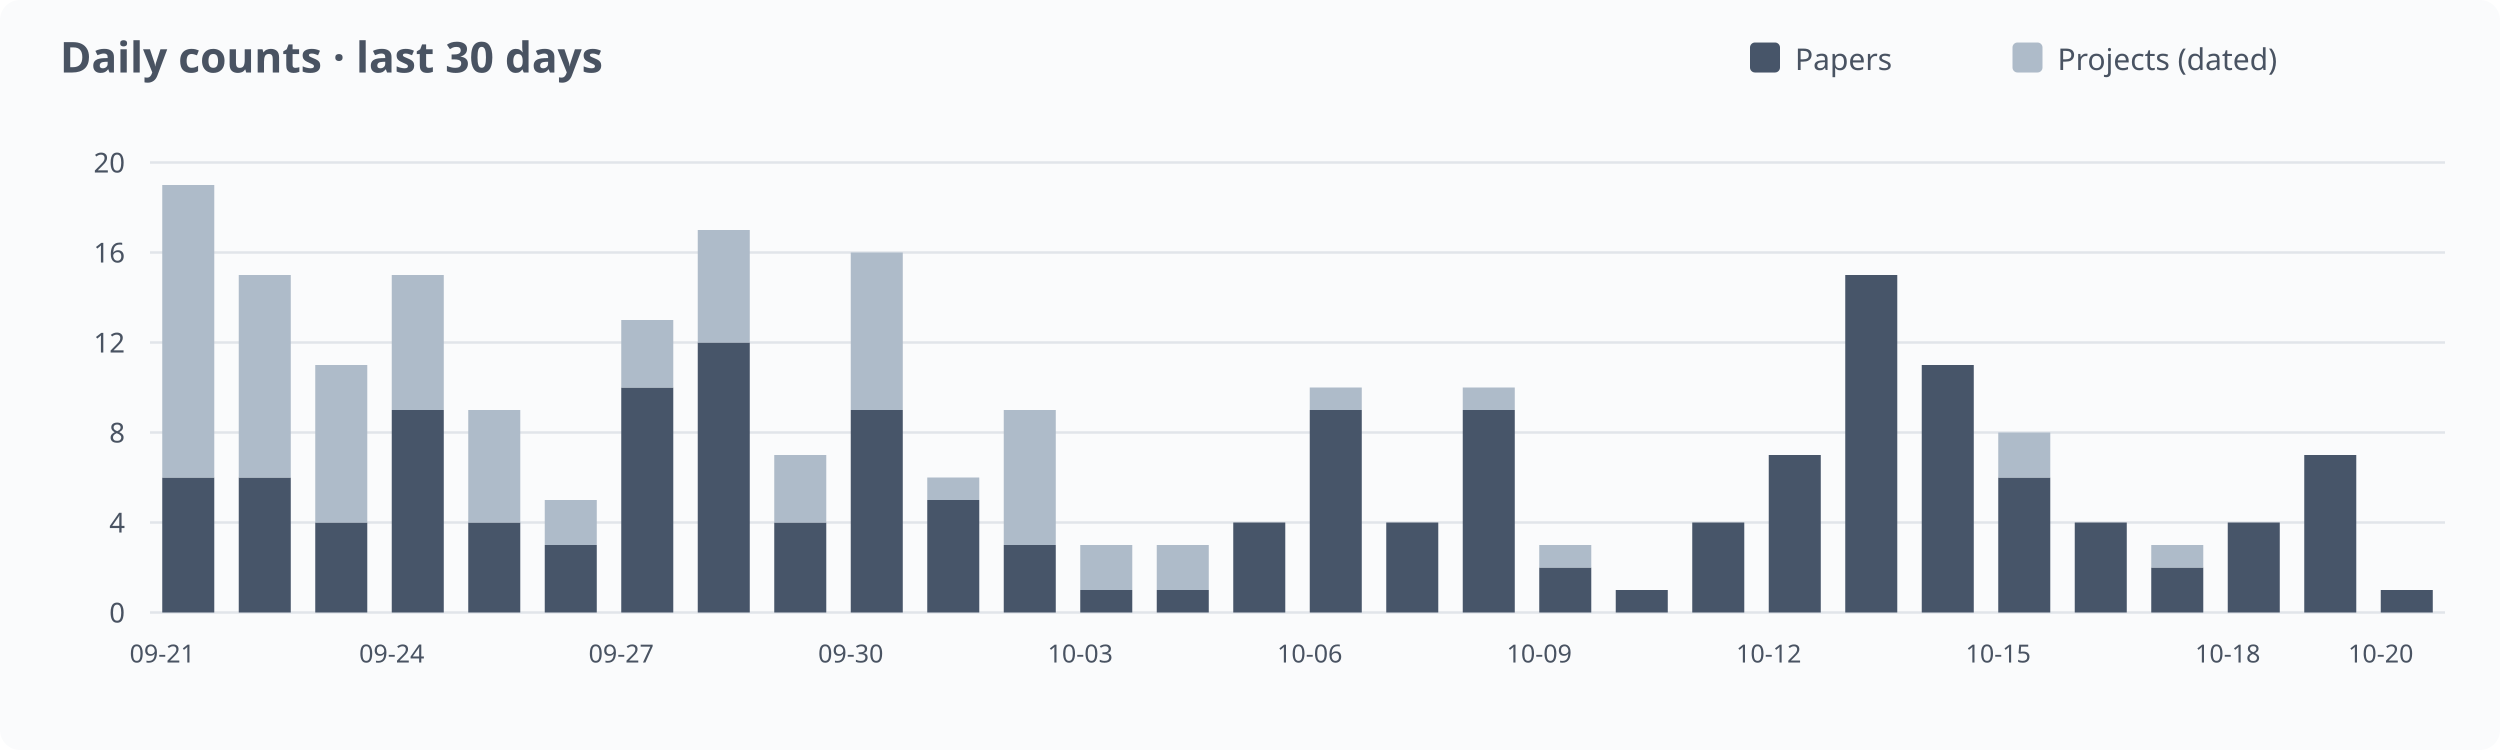
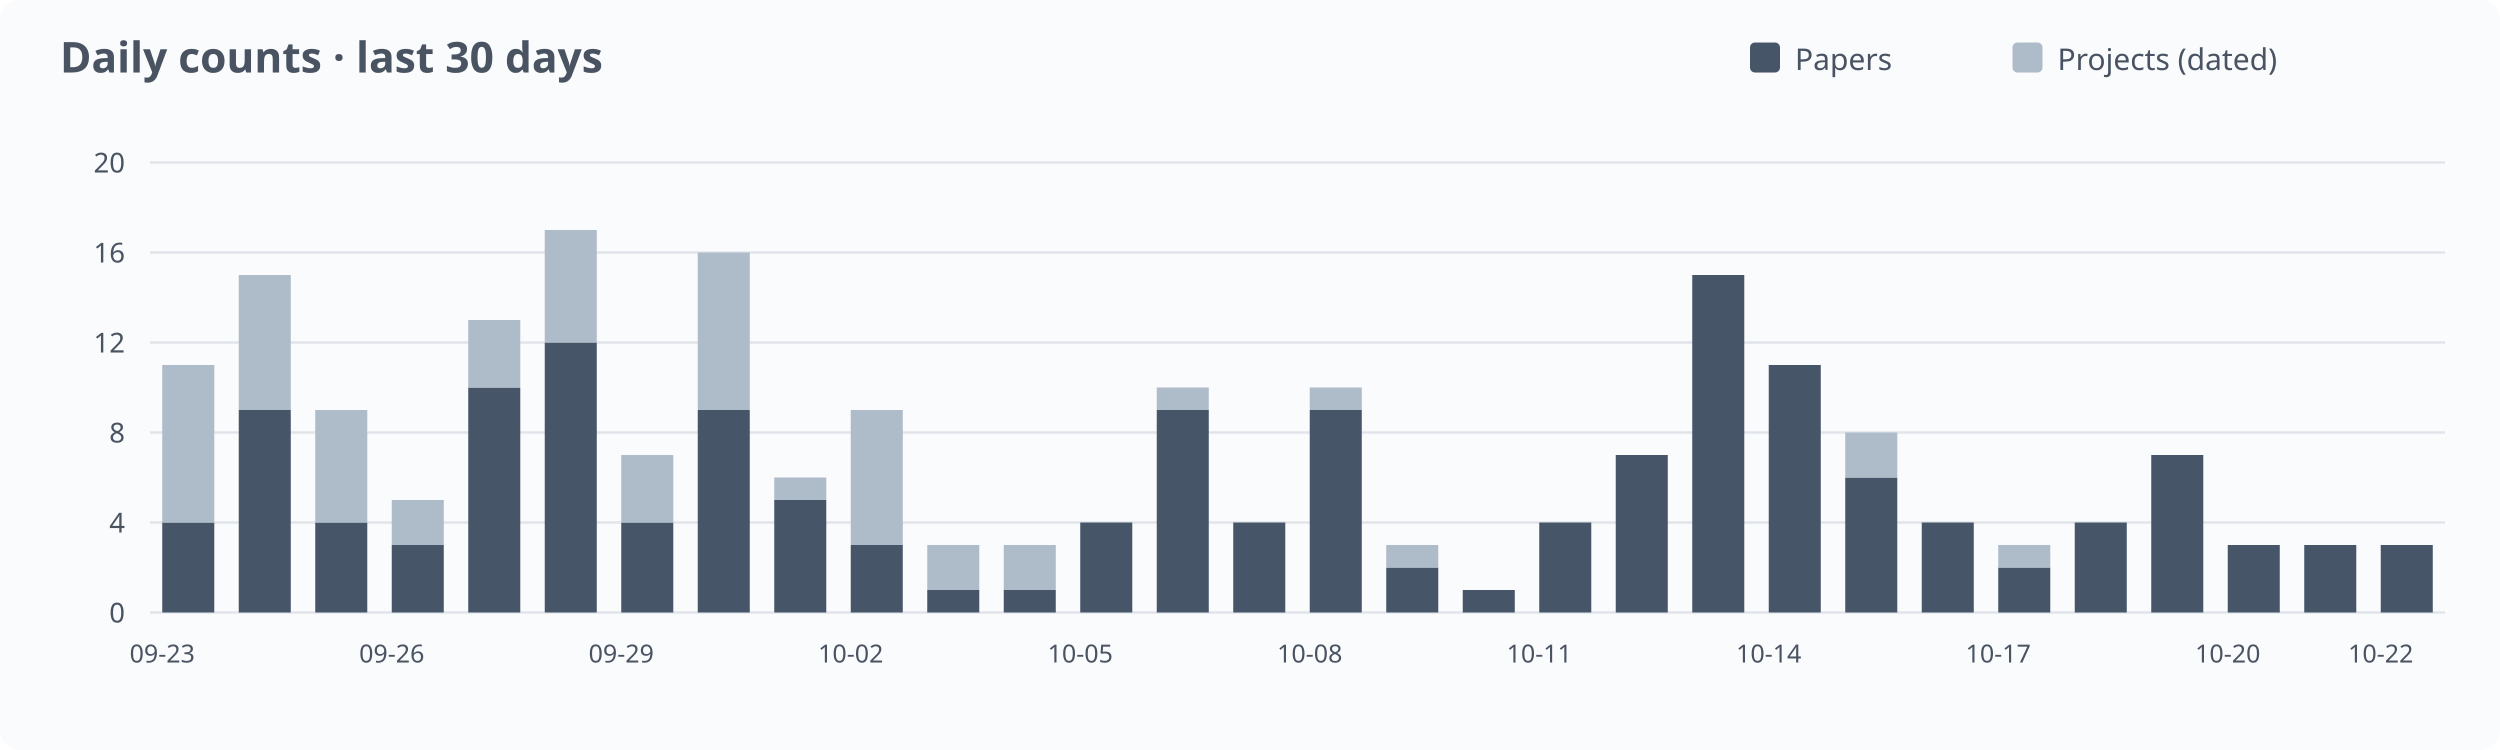
<svg xmlns="http://www.w3.org/2000/svg" width="1000" height="300" viewBox="0 0 1000 300" role="img" aria-labelledby="title desc">
  <rect width="100%" height="100%" rx="8" fill="#fafbfc" />
  <g font-family="system-ui,sans-serif" fill="#495362">
    <text x="24" y="29" font-size="17" font-weight="600">Daily counts · last 30 days</text>
    <rect x="700" y="17" width="12" height="12" rx="2" fill="#475569" />
    <text x="718" y="28" font-size="12">Papers</text>
    <rect x="805" y="17" width="12" height="12" rx="2" fill="#aebbc9" />
    <text x="823" y="28" font-size="12">Projects (dated)</text>
    <path d="M60 245.0H978" stroke="#e1e5ea" />
    <text x="50" y="249.0" text-anchor="end" font-size="11">0</text>
    <path d="M60 209.0H978" stroke="#e1e5ea" />
    <text x="50" y="213.0" text-anchor="end" font-size="11">4</text>
    <path d="M60 173.0H978" stroke="#e1e5ea" />
    <text x="50" y="177.0" text-anchor="end" font-size="11">8</text>
    <path d="M60 137.0H978" stroke="#e1e5ea" />
    <text x="50" y="141.0" text-anchor="end" font-size="11">12</text>
    <path d="M60 101.0H978" stroke="#e1e5ea" />
    <text x="50" y="105.0" text-anchor="end" font-size="11">16</text>
    <path d="M60 65.0H978" stroke="#e1e5ea" />
    <text x="50" y="69.0" text-anchor="end" font-size="11">20</text>
-     <rect x="64.90" y="191.00" width="20.81" height="54.00" fill="#475569" />
-     <rect x="64.90" y="74.00" width="20.81" height="117.00" fill="#aebbc9" />
-     <text x="64.90" y="265" text-anchor="middle" font-size="10">09-21</text>
-     <rect x="95.50" y="191.00" width="20.81" height="54.00" fill="#475569" />
-     <rect x="95.50" y="110.00" width="20.81" height="81.00" fill="#aebbc9" />
+     <rect x="64.90" y="209.00" width="20.81" height="36.00" fill="#475569" />
+     <rect x="64.90" y="146.00" width="20.81" height="63.00" fill="#aebbc9" />
+     <text x="64.90" y="265" text-anchor="middle" font-size="10">09-23</text>
+     <rect x="95.50" y="164.00" width="20.81" height="81.00" fill="#475569" />
+     <rect x="95.50" y="110.00" width="20.81" height="54.00" fill="#aebbc9" />
    <rect x="126.10" y="209.00" width="20.81" height="36.00" fill="#475569" />
-     <rect x="126.10" y="146.00" width="20.81" height="63.00" fill="#aebbc9" />
-     <rect x="156.70" y="164.00" width="20.81" height="81.00" fill="#475569" />
-     <rect x="156.70" y="110.00" width="20.81" height="54.00" fill="#aebbc9" />
-     <text x="156.70" y="265" text-anchor="middle" font-size="10">09-24</text>
-     <rect x="187.30" y="209.00" width="20.81" height="36.00" fill="#475569" />
-     <rect x="187.30" y="164.00" width="20.81" height="45.00" fill="#aebbc9" />
-     <rect x="217.90" y="218.00" width="20.81" height="27.00" fill="#475569" />
-     <rect x="217.90" y="200.00" width="20.81" height="18.00" fill="#aebbc9" />
-     <rect x="248.50" y="155.00" width="20.81" height="90.00" fill="#475569" />
-     <rect x="248.50" y="128.00" width="20.81" height="27.00" fill="#aebbc9" />
-     <text x="248.50" y="265" text-anchor="middle" font-size="10">09-27</text>
-     <rect x="279.10" y="137.00" width="20.81" height="108.00" fill="#475569" />
-     <rect x="279.10" y="92.00" width="20.81" height="45.00" fill="#aebbc9" />
-     <rect x="309.70" y="209.00" width="20.81" height="36.00" fill="#475569" />
-     <rect x="309.70" y="182.00" width="20.81" height="27.00" fill="#aebbc9" />
-     <rect x="340.30" y="164.00" width="20.81" height="81.00" fill="#475569" />
-     <rect x="340.30" y="101.00" width="20.81" height="63.00" fill="#aebbc9" />
-     <text x="340.30" y="265" text-anchor="middle" font-size="10">09-30</text>
-     <rect x="370.90" y="200.00" width="20.81" height="45.00" fill="#475569" />
-     <rect x="370.90" y="191.00" width="20.81" height="9.00" fill="#aebbc9" />
-     <rect x="401.50" y="218.00" width="20.81" height="27.00" fill="#475569" />
-     <rect x="401.50" y="164.00" width="20.81" height="54.00" fill="#aebbc9" />
-     <rect x="432.10" y="236.00" width="20.81" height="9.00" fill="#475569" />
-     <rect x="432.10" y="218.00" width="20.81" height="18.00" fill="#aebbc9" />
-     <text x="432.10" y="265" text-anchor="middle" font-size="10">10-03</text>
-     <rect x="462.70" y="236.00" width="20.81" height="9.00" fill="#475569" />
-     <rect x="462.70" y="218.00" width="20.81" height="18.00" fill="#aebbc9" />
+     <rect x="126.10" y="164.00" width="20.81" height="45.00" fill="#aebbc9" />
+     <rect x="156.70" y="218.00" width="20.81" height="27.00" fill="#475569" />
+     <rect x="156.70" y="200.00" width="20.81" height="18.00" fill="#aebbc9" />
+     <text x="156.70" y="265" text-anchor="middle" font-size="10">09-26</text>
+     <rect x="187.30" y="155.00" width="20.81" height="90.00" fill="#475569" />
+     <rect x="187.30" y="128.00" width="20.81" height="27.00" fill="#aebbc9" />
+     <rect x="217.90" y="137.00" width="20.81" height="108.00" fill="#475569" />
+     <rect x="217.90" y="92.00" width="20.81" height="45.00" fill="#aebbc9" />
+     <rect x="248.50" y="209.00" width="20.81" height="36.00" fill="#475569" />
+     <rect x="248.50" y="182.00" width="20.81" height="27.00" fill="#aebbc9" />
+     <text x="248.50" y="265" text-anchor="middle" font-size="10">09-29</text>
+     <rect x="279.10" y="164.00" width="20.81" height="81.00" fill="#475569" />
+     <rect x="279.10" y="101.00" width="20.81" height="63.00" fill="#aebbc9" />
+     <rect x="309.70" y="200.00" width="20.81" height="45.00" fill="#475569" />
+     <rect x="309.70" y="191.00" width="20.81" height="9.00" fill="#aebbc9" />
+     <rect x="340.30" y="218.00" width="20.81" height="27.00" fill="#475569" />
+     <rect x="340.30" y="164.00" width="20.81" height="54.00" fill="#aebbc9" />
+     <text x="340.30" y="265" text-anchor="middle" font-size="10">10-02</text>
+     <rect x="370.90" y="236.00" width="20.81" height="9.00" fill="#475569" />
+     <rect x="370.90" y="218.00" width="20.81" height="18.00" fill="#aebbc9" />
+     <rect x="401.50" y="236.00" width="20.81" height="9.00" fill="#475569" />
+     <rect x="401.50" y="218.00" width="20.81" height="18.00" fill="#aebbc9" />
+     <rect x="432.10" y="209.00" width="20.81" height="36.00" fill="#475569" />
+     <rect x="432.10" y="209.00" width="20.81" height="0.00" fill="#aebbc9" />
+     <text x="432.10" y="265" text-anchor="middle" font-size="10">10-05</text>
+     <rect x="462.70" y="164.00" width="20.81" height="81.00" fill="#475569" />
+     <rect x="462.70" y="155.00" width="20.81" height="9.00" fill="#aebbc9" />
    <rect x="493.30" y="209.00" width="20.81" height="36.00" fill="#475569" />
    <rect x="493.30" y="209.00" width="20.81" height="0.00" fill="#aebbc9" />
    <rect x="523.90" y="164.00" width="20.81" height="81.00" fill="#475569" />
    <rect x="523.90" y="155.00" width="20.81" height="9.00" fill="#aebbc9" />
-     <text x="523.90" y="265" text-anchor="middle" font-size="10">10-06</text>
-     <rect x="554.50" y="209.00" width="20.81" height="36.00" fill="#475569" />
-     <rect x="554.50" y="209.00" width="20.81" height="0.00" fill="#aebbc9" />
-     <rect x="585.10" y="164.00" width="20.81" height="81.00" fill="#475569" />
-     <rect x="585.10" y="155.00" width="20.81" height="9.00" fill="#aebbc9" />
-     <rect x="615.70" y="227.00" width="20.81" height="18.00" fill="#475569" />
-     <rect x="615.70" y="218.00" width="20.81" height="9.00" fill="#aebbc9" />
-     <text x="615.70" y="265" text-anchor="middle" font-size="10">10-09</text>
-     <rect x="646.30" y="236.00" width="20.81" height="9.00" fill="#475569" />
-     <rect x="646.30" y="236.00" width="20.81" height="0.00" fill="#aebbc9" />
-     <rect x="676.90" y="209.00" width="20.81" height="36.00" fill="#475569" />
-     <rect x="676.90" y="209.00" width="20.81" height="0.00" fill="#aebbc9" />
-     <rect x="707.50" y="182.00" width="20.81" height="63.00" fill="#475569" />
-     <rect x="707.50" y="182.00" width="20.81" height="0.00" fill="#aebbc9" />
-     <text x="707.50" y="265" text-anchor="middle" font-size="10">10-12</text>
-     <rect x="738.10" y="110.00" width="20.81" height="135.00" fill="#475569" />
-     <rect x="738.10" y="110.00" width="20.81" height="0.00" fill="#aebbc9" />
-     <rect x="768.70" y="146.00" width="20.81" height="99.00" fill="#475569" />
-     <rect x="768.70" y="146.00" width="20.81" height="0.00" fill="#aebbc9" />
-     <rect x="799.30" y="191.00" width="20.81" height="54.00" fill="#475569" />
-     <rect x="799.30" y="173.00" width="20.81" height="18.00" fill="#aebbc9" />
-     <text x="799.30" y="265" text-anchor="middle" font-size="10">10-15</text>
+     <text x="523.90" y="265" text-anchor="middle" font-size="10">10-08</text>
+     <rect x="554.50" y="227.00" width="20.81" height="18.00" fill="#475569" />
+     <rect x="554.50" y="218.00" width="20.81" height="9.00" fill="#aebbc9" />
+     <rect x="585.10" y="236.00" width="20.81" height="9.00" fill="#475569" />
+     <rect x="585.10" y="236.00" width="20.81" height="0.00" fill="#aebbc9" />
+     <rect x="615.70" y="209.00" width="20.81" height="36.00" fill="#475569" />
+     <rect x="615.70" y="209.00" width="20.81" height="0.00" fill="#aebbc9" />
+     <text x="615.70" y="265" text-anchor="middle" font-size="10">10-11</text>
+     <rect x="646.30" y="182.00" width="20.81" height="63.00" fill="#475569" />
+     <rect x="646.30" y="182.00" width="20.81" height="0.00" fill="#aebbc9" />
+     <rect x="676.90" y="110.00" width="20.81" height="135.00" fill="#475569" />
+     <rect x="676.90" y="110.00" width="20.81" height="0.00" fill="#aebbc9" />
+     <rect x="707.50" y="146.00" width="20.81" height="99.00" fill="#475569" />
+     <rect x="707.50" y="146.00" width="20.81" height="0.00" fill="#aebbc9" />
+     <text x="707.50" y="265" text-anchor="middle" font-size="10">10-14</text>
+     <rect x="738.10" y="191.00" width="20.81" height="54.00" fill="#475569" />
+     <rect x="738.10" y="173.00" width="20.81" height="18.00" fill="#aebbc9" />
+     <rect x="768.70" y="209.00" width="20.81" height="36.00" fill="#475569" />
+     <rect x="768.70" y="209.00" width="20.81" height="0.00" fill="#aebbc9" />
+     <rect x="799.30" y="227.00" width="20.81" height="18.00" fill="#475569" />
+     <rect x="799.30" y="218.00" width="20.81" height="9.00" fill="#aebbc9" />
+     <text x="799.30" y="265" text-anchor="middle" font-size="10">10-17</text>
    <rect x="829.90" y="209.00" width="20.81" height="36.00" fill="#475569" />
    <rect x="829.90" y="209.00" width="20.81" height="0.00" fill="#aebbc9" />
-     <rect x="860.50" y="227.00" width="20.81" height="18.00" fill="#475569" />
-     <rect x="860.50" y="218.00" width="20.81" height="9.00" fill="#aebbc9" />
-     <rect x="891.10" y="209.00" width="20.81" height="36.00" fill="#475569" />
-     <rect x="891.10" y="209.00" width="20.81" height="0.00" fill="#aebbc9" />
-     <text x="891.10" y="265" text-anchor="middle" font-size="10">10-18</text>
-     <rect x="921.70" y="182.00" width="20.81" height="63.00" fill="#475569" />
-     <rect x="921.70" y="182.00" width="20.81" height="0.00" fill="#aebbc9" />
-     <rect x="952.30" y="236.00" width="20.81" height="9.00" fill="#475569" />
-     <rect x="952.30" y="236.00" width="20.81" height="0.00" fill="#aebbc9" />
-     <text x="952.30" y="265" text-anchor="middle" font-size="10">10-20</text>
+     <rect x="860.50" y="182.00" width="20.81" height="63.00" fill="#475569" />
+     <rect x="860.50" y="182.00" width="20.81" height="0.00" fill="#aebbc9" />
+     <rect x="891.10" y="218.00" width="20.81" height="27.00" fill="#475569" />
+     <rect x="891.10" y="218.00" width="20.81" height="0.00" fill="#aebbc9" />
+     <text x="891.10" y="265" text-anchor="middle" font-size="10">10-20</text>
+     <rect x="921.70" y="218.00" width="20.81" height="27.00" fill="#475569" />
+     <rect x="921.70" y="218.00" width="20.81" height="0.00" fill="#aebbc9" />
+     <rect x="952.30" y="218.00" width="20.81" height="27.00" fill="#475569" />
+     <rect x="952.30" y="218.00" width="20.81" height="0.00" fill="#aebbc9" />
+     <text x="952.30" y="265" text-anchor="middle" font-size="10">10-22</text>
  </g>
</svg>
